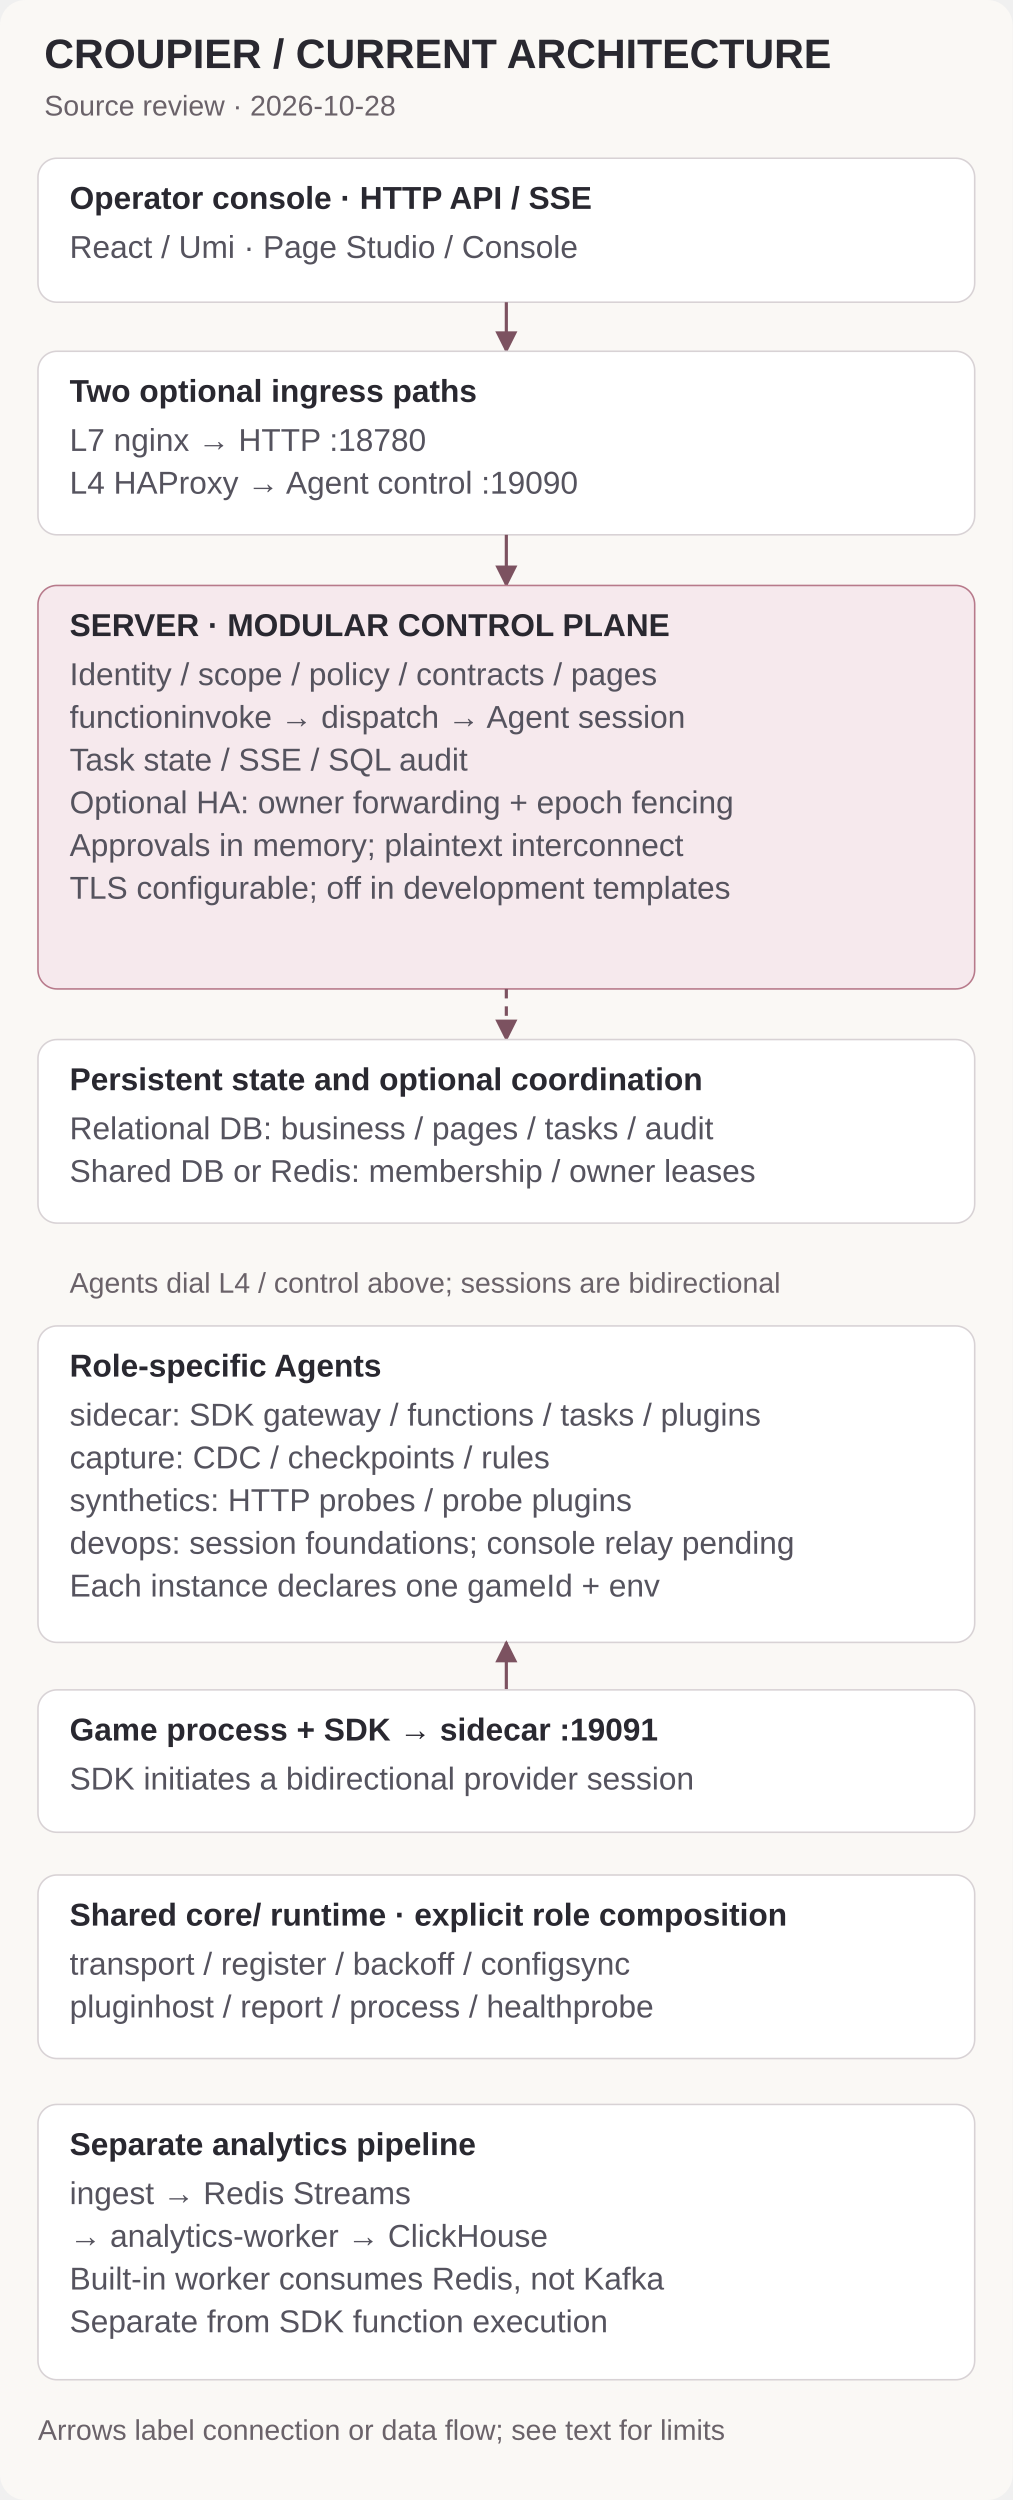
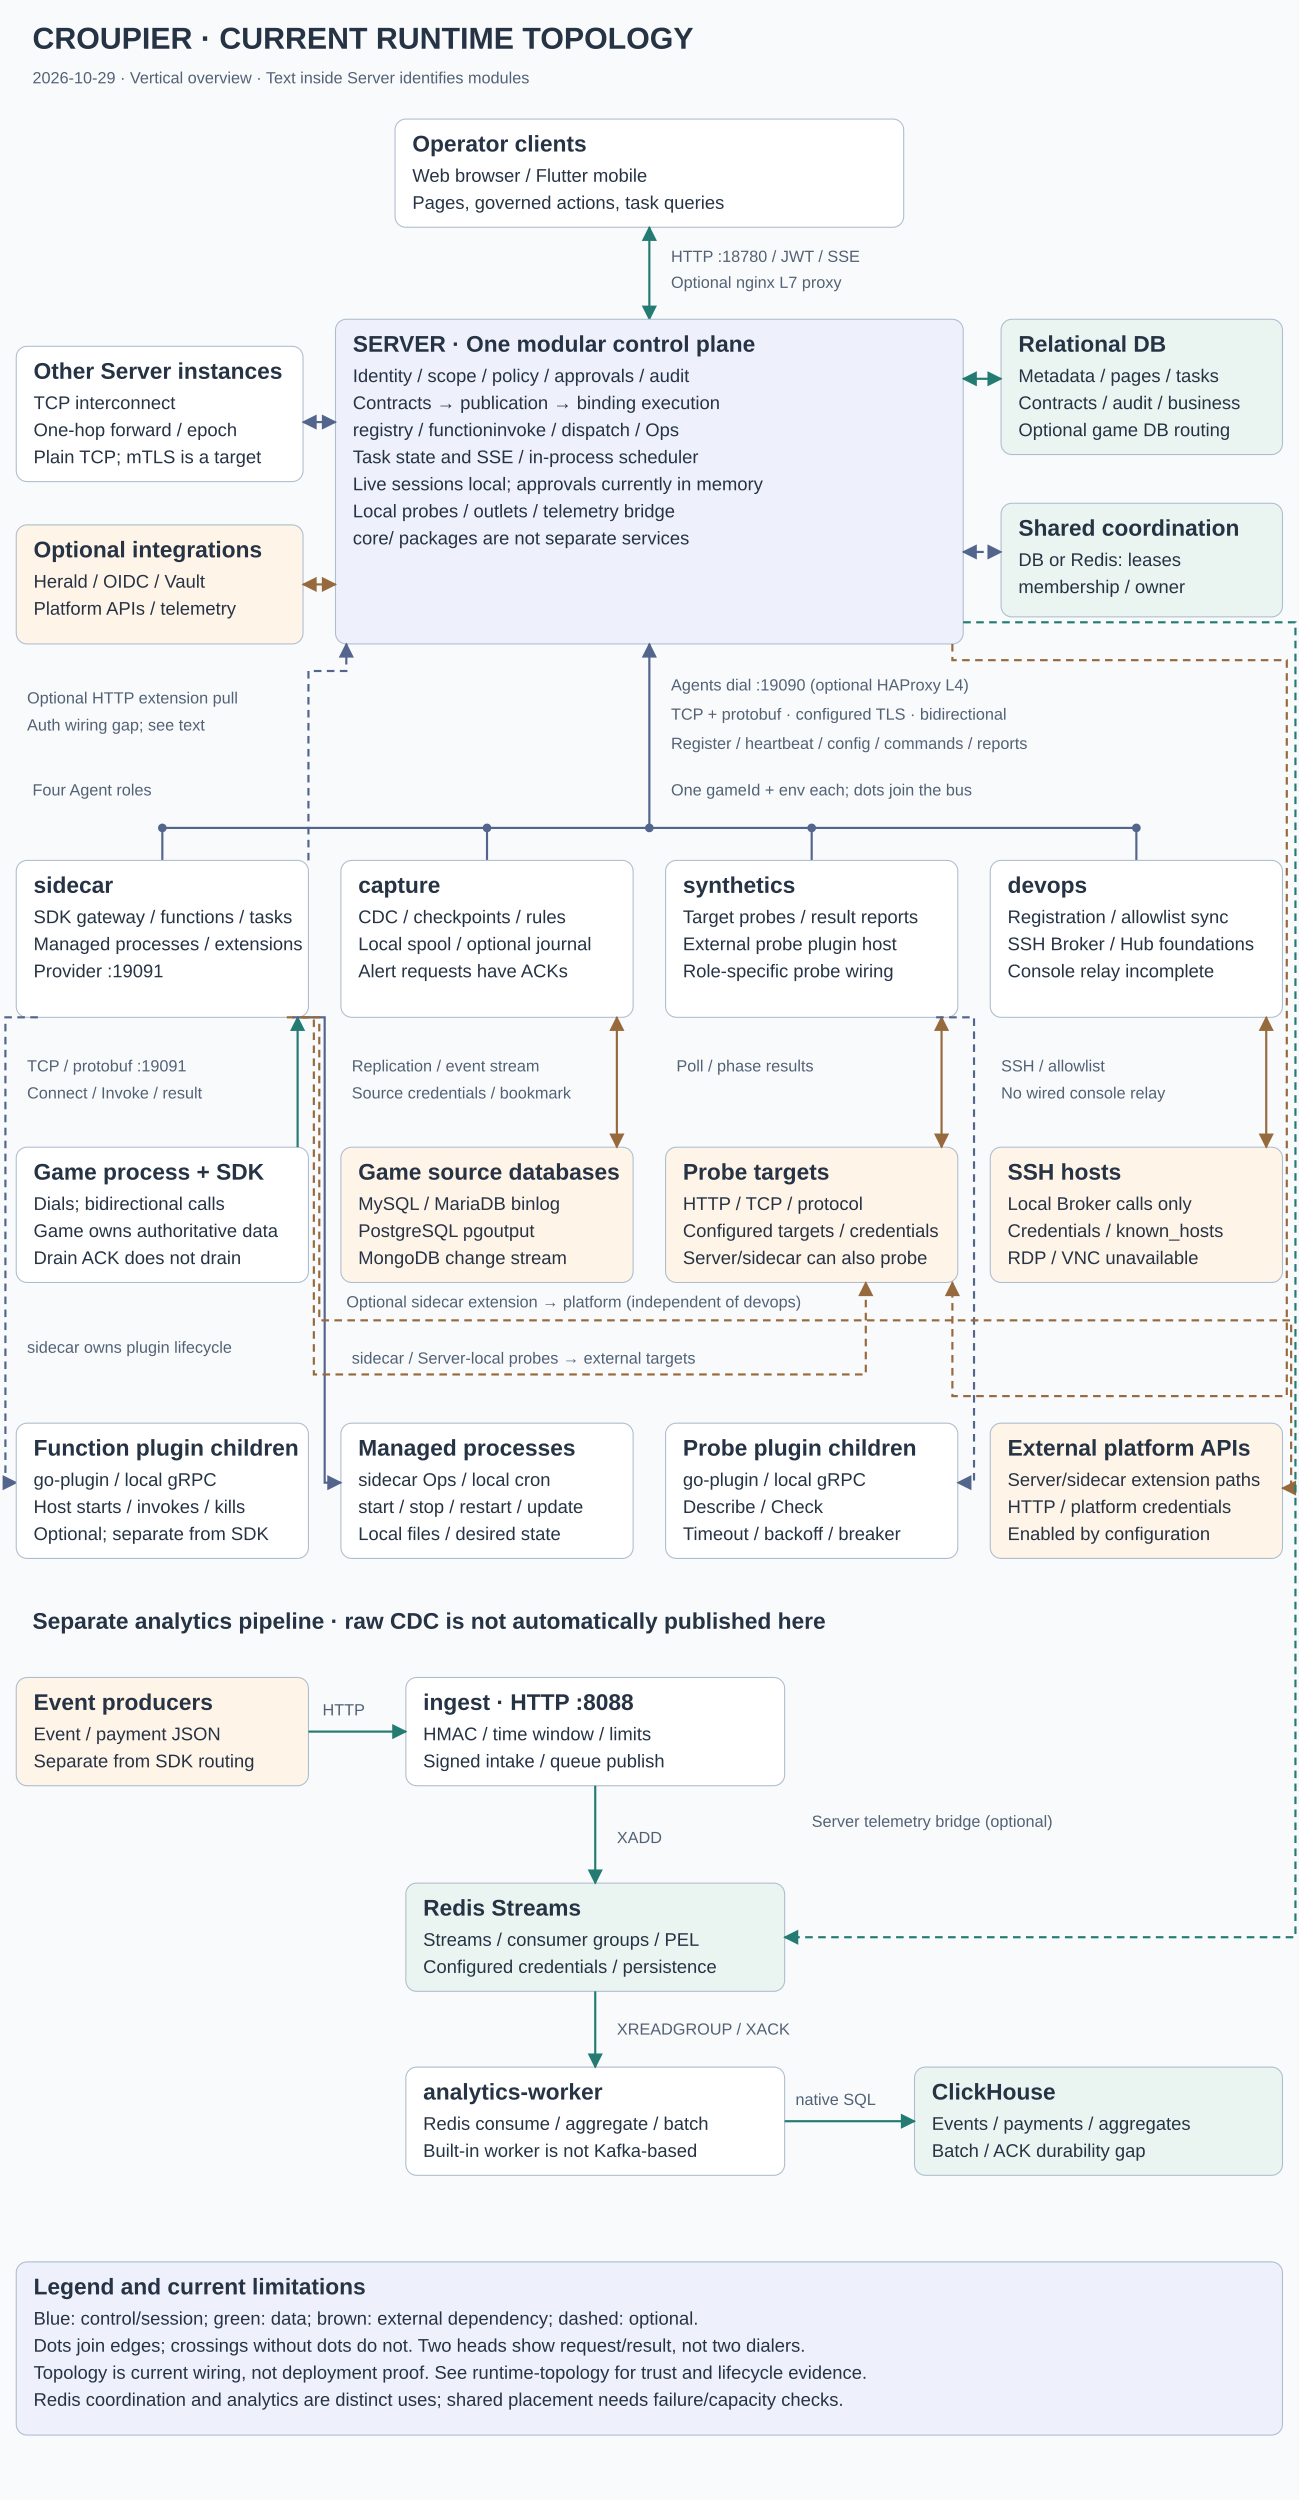
- <svg xmlns="http://www.w3.org/2000/svg" width="640" height="1580" viewBox="0 0 640 1580" role="img" aria-labelledby="title desc">
+ <svg xmlns="http://www.w3.org/2000/svg" width="1200" height="2310" viewBox="0 0 1200 2310" role="img" aria-labelledby="title desc">
  <defs>
-     <marker id="arrow" viewBox="0 0 10 10" refX="9" refY="5" markerWidth="7" markerHeight="7" orient="auto-start-reverse">
-       <path d="M0 0 L10 5 L0 10Z" fill="#7c5260" />
+     <marker id="control" viewBox="0 0 10 10" refX="9" refY="5" markerWidth="7" markerHeight="7" orient="auto-start-reverse">
+       <path d="M0 0L10 5L0 10Z" fill="#53658d" />
+     </marker>
+     <marker id="data" viewBox="0 0 10 10" refX="9" refY="5" markerWidth="7" markerHeight="7" orient="auto-start-reverse">
+       <path d="M0 0L10 5L0 10Z" fill="#237b72" />
+     </marker>
+     <marker id="external" viewBox="0 0 10 10" refX="9" refY="5" markerWidth="7" markerHeight="7" orient="auto-start-reverse">
+       <path d="M0 0L10 5L0 10Z" fill="#976a3d" />
    </marker>
  </defs>
-   <style>text{font-family:Arial,'Noto Sans CJK SC','Microsoft YaHei',sans-serif;fill:#292830} .heading{font-size:26px;font-weight:700} .label{font-size:20px;font-weight:700} .body{font-size:20px;fill:#55535e} .note{font-size:18px;fill:#6a6269} .line{fill:none;stroke:#7c5260;stroke-width:2;marker-end:url(#arrow)} .dash{stroke-dasharray:6 5}</style>
-   <rect width="640" height="1580" rx="16" fill="#faf8f5" />
-   <text x="28" y="43" class="heading">CROUPIER / CURRENT ARCHITECTURE</text>
-   <text x="28" y="73" class="note">Source review · 2026-10-28</text>
-   <rect x="24" y="100" width="592" height="91" rx="12" fill="#ffffff" stroke="#d8d2d5" />
-   <text x="44" y="132" class="label">Operator console · HTTP API / SSE</text>
-   <text x="44" y="163" class="body">React / Umi · Page Studio / Console</text>
-   <path d="M320 191 V222" class="line" />
-   <rect x="24" y="222" width="592" height="116" rx="12" fill="#ffffff" stroke="#d8d2d5" />
-   <text x="44" y="254" class="label">Two optional ingress paths</text>
-   <text x="44" y="285" class="body">L7 nginx → HTTP :18780</text>
-   <text x="44" y="312" class="body">L4 HAProxy → Agent control :19090</text>
-   <path d="M320 338 V370" class="line" />
-   <rect x="24" y="370" width="592" height="255" rx="12" fill="#f6e9ed" stroke="#b77a8b" />
-   <text x="44" y="402" class="label">SERVER · MODULAR CONTROL PLANE</text>
-   <text x="44" y="433" class="body">Identity / scope / policy / contracts / pages</text>
-   <text x="44" y="460" class="body">functioninvoke → dispatch → Agent session</text>
-   <text x="44" y="487" class="body">Task state / SSE / SQL audit</text>
-   <text x="44" y="514" class="body">Optional HA: owner forwarding + epoch fencing</text>
-   <text x="44" y="541" class="body">Approvals in memory; plaintext interconnect</text>
-   <text x="44" y="568" class="body">TLS configurable; off in development templates</text>
-   <path d="M320 625 V657" class="line dash" />
-   <rect x="24" y="657" width="592" height="116" rx="12" fill="#ffffff" stroke="#d8d2d5" />
-   <text x="44" y="689" class="label">Persistent state and optional coordination</text>
-   <text x="44" y="720" class="body">Relational DB: business / pages / tasks / audit</text>
-   <text x="44" y="747" class="body">Shared DB or Redis: membership / owner leases</text>
-   <text x="44" y="817" class="note">Agents dial L4 / control above; sessions are bidirectional</text>
-   <rect x="24" y="838" width="592" height="200" rx="12" fill="#ffffff" stroke="#d8d2d5" />
-   <text x="44" y="870" class="label">Role-specific Agents</text>
-   <text x="44" y="901" class="body">sidecar: SDK gateway / functions / tasks / plugins</text>
-   <text x="44" y="928" class="body">capture: CDC / checkpoints / rules</text>
-   <text x="44" y="955" class="body">synthetics: HTTP probes / probe plugins</text>
-   <text x="44" y="982" class="body">devops: session foundations; console relay pending</text>
-   <text x="44" y="1009" class="body">Each instance declares one gameId + env</text>
-   <path d="M320 1068 V1038" class="line" />
-   <rect x="24" y="1068" width="592" height="90" rx="12" fill="#ffffff" stroke="#d8d2d5" />
-   <text x="44" y="1100" class="label">Game process + SDK → sidecar :19091</text>
-   <text x="44" y="1131" class="body">SDK initiates a bidirectional provider session</text>
-   <rect x="24" y="1185" width="592" height="116" rx="12" fill="#ffffff" stroke="#d8d2d5" />
-   <text x="44" y="1217" class="label">Shared core/ runtime · explicit role composition</text>
-   <text x="44" y="1248" class="body">transport / register / backoff / configsync</text>
-   <text x="44" y="1275" class="body">pluginhost / report / process / healthprobe</text>
-   <rect x="24" y="1330" width="592" height="174" rx="12" fill="#ffffff" stroke="#d8d2d5" />
-   <text x="44" y="1362" class="label">Separate analytics pipeline</text>
-   <text x="44" y="1393" class="body">ingest → Redis Streams</text>
-   <text x="44" y="1420" class="body">→ analytics-worker → ClickHouse</text>
-   <text x="44" y="1447" class="body">Built-in worker consumes Redis, not Kafka</text>
-   <text x="44" y="1474" class="body">Separate from SDK function execution</text>
-   <text x="24" y="1542" class="note">Arrows label connection or data flow; see text for limits</text>
+   <style>text{font:17px Arial,'Noto Sans CJK SC','Microsoft YaHei',sans-serif;fill:#263344}.title{font-size:28px;font-weight:700}.head{font-size:21px;font-weight:700}.small{font-size:15px;fill:#526174}.edge{stroke-width:2;fill:none}.control{stroke:#53658d}.data{stroke:#237b72}.external{stroke:#976a3d}.optional{stroke-dasharray:7 5}.life{stroke:#bdc6d2;stroke-width:1.3;stroke-dasharray:5 6}.message{paint-order:stroke;stroke:#f8fafc;stroke-width:6px;stroke-linejoin:round}</style>
+   <rect width="1200" height="2310" fill="#f8fafc" />
+   <text x="30" y="45" class="title" text-anchor="start">CROUPIER · CURRENT RUNTIME TOPOLOGY</text>
+   <text x="30" y="77" class="small" text-anchor="start">2026-10-29 · Vertical overview · Text inside Server identifies modules</text>
+   <g data-node="Operator clients">
+     <rect x="365" y="110" width="470" height="100" rx="10" fill="#fff" stroke="#aebdce" />
+     <text x="381" y="140" class="head" text-anchor="start">Operator clients</text>
+     <text x="381" y="168" class="" text-anchor="start">Web browser / Flutter mobile</text>
+     <text x="381" y="193" class="" text-anchor="start">Pages, governed actions, task queries</text>
+   </g>
+   <path d="M600 210 V295" class="edge data" marker-end="url(#data)" marker-start="url(#data)" />
+   <text x="620" y="242" class="small" text-anchor="start">HTTP :18780 / JWT / SSE</text>
+   <text x="620" y="266" class="small" text-anchor="start">Optional nginx L7 proxy</text>
+   <g data-node="SERVER · One modular control plane">
+     <rect x="310" y="295" width="580" height="300" rx="10" fill="#eef1fb" stroke="#aebdce" />
+     <text x="326" y="325" class="head" text-anchor="start">SERVER · One modular control plane</text>
+     <text x="326" y="353" class="" text-anchor="start">Identity / scope / policy / approvals / audit</text>
+     <text x="326" y="378" class="" text-anchor="start">Contracts → publication → binding execution</text>
+     <text x="326" y="403" class="" text-anchor="start">registry / functioninvoke / dispatch / Ops</text>
+     <text x="326" y="428" class="" text-anchor="start">Task state and SSE / in-process scheduler</text>
+     <text x="326" y="453" class="" text-anchor="start">Live sessions local; approvals currently in memory</text>
+     <text x="326" y="478" class="" text-anchor="start">Local probes / outlets / telemetry bridge</text>
+     <text x="326" y="503" class="" text-anchor="start">core/ packages are not separate services</text>
+   </g>
+   <g data-node="Other Server instances">
+     <rect x="15" y="320" width="265" height="125" rx="10" fill="#fff" stroke="#aebdce" />
+     <text x="31" y="350" class="head" text-anchor="start">Other Server instances</text>
+     <text x="31" y="378" class="" text-anchor="start">TCP interconnect</text>
+     <text x="31" y="403" class="" text-anchor="start">One-hop forward / epoch</text>
+     <text x="31" y="428" class="" text-anchor="start">Plain TCP; mTLS is a target</text>
+   </g>
+   <path d="M310 390 H280" class="edge control" marker-end="url(#control)" marker-start="url(#control)" />
+   <g data-node="Relational DB">
+     <rect x="925" y="295" width="260" height="125" rx="10" fill="#eaf5f1" stroke="#aebdce" />
+     <text x="941" y="325" class="head" text-anchor="start">Relational DB</text>
+     <text x="941" y="353" class="" text-anchor="start">Metadata / pages / tasks</text>
+     <text x="941" y="378" class="" text-anchor="start">Contracts / audit / business</text>
+     <text x="941" y="403" class="" text-anchor="start">Optional game DB routing</text>
+   </g>
+   <path d="M890 350 H925" class="edge data" marker-end="url(#data)" marker-start="url(#data)" />
+   <g data-node="Shared coordination">
+     <rect x="925" y="465" width="260" height="105" rx="10" fill="#eaf5f1" stroke="#aebdce" />
+     <text x="941" y="495" class="head" text-anchor="start">Shared coordination</text>
+     <text x="941" y="523" class="" text-anchor="start">DB or Redis: leases</text>
+     <text x="941" y="548" class="" text-anchor="start">membership / owner</text>
+   </g>
+   <path d="M890 510 H925" class="edge control optional" marker-end="url(#control)" marker-start="url(#control)" />
+   <g data-node="Optional integrations">
+     <rect x="15" y="485" width="265" height="110" rx="10" fill="#fff4e8" stroke="#aebdce" />
+     <text x="31" y="515" class="head" text-anchor="start">Optional integrations</text>
+     <text x="31" y="543" class="" text-anchor="start">Herald / OIDC / Vault</text>
+     <text x="31" y="568" class="" text-anchor="start">Platform APIs / telemetry</text>
+   </g>
+   <path d="M310 540 H280" class="edge external optional" marker-end="url(#external)" marker-start="url(#external)" />
+   <path d="M600 765 V595" class="edge control" marker-end="url(#control)" />
+   <text x="620" y="638" class="small" text-anchor="start">Agents dial :19090 (optional HAProxy L4)</text>
+   <text x="620" y="665" class="small" text-anchor="start">TCP + protobuf · configured TLS · bidirectional</text>
+   <text x="620" y="692" class="small" text-anchor="start">Register / heartbeat / config / commands / reports</text>
+   <text x="30" y="735" class="small" text-anchor="start">Four Agent roles</text>
+   <text x="620" y="735" class="small" text-anchor="start">One gameId + env each; dots join the bus</text>
+   <path d="M285 795 V620 H320 V595" class="edge control optional" marker-end="url(#control)" />
+   <text x="25" y="650" class="small" text-anchor="start">Optional HTTP extension pull</text>
+   <text x="25" y="675" class="small" text-anchor="start">Auth wiring gap; see text</text>
+   <path d="M150 795 V765 H1050 V795" class="edge control" />
+   <path d="M450 795 V765" class="edge control" />
+   <path d="M750 795 V765" class="edge control" />
+   <circle cx="150" cy="765" r="4" fill="#53658d" />
+   <circle cx="450" cy="765" r="4" fill="#53658d" />
+   <circle cx="600" cy="765" r="4" fill="#53658d" />
+   <circle cx="750" cy="765" r="4" fill="#53658d" />
+   <circle cx="1050" cy="765" r="4" fill="#53658d" />
+   <g data-node="sidecar">
+     <rect x="15" y="795" width="270" height="145" rx="10" fill="#fff" stroke="#aebdce" />
+     <text x="31" y="825" class="head" text-anchor="start">sidecar</text>
+     <text x="31" y="853" class="" text-anchor="start">SDK gateway / functions / tasks</text>
+     <text x="31" y="878" class="" text-anchor="start">Managed processes / extensions</text>
+     <text x="31" y="903" class="" text-anchor="start">Provider :19091</text>
+   </g>
+   <g data-node="capture">
+     <rect x="315" y="795" width="270" height="145" rx="10" fill="#fff" stroke="#aebdce" />
+     <text x="331" y="825" class="head" text-anchor="start">capture</text>
+     <text x="331" y="853" class="" text-anchor="start">CDC / checkpoints / rules</text>
+     <text x="331" y="878" class="" text-anchor="start">Local spool / optional journal</text>
+     <text x="331" y="903" class="" text-anchor="start">Alert requests have ACKs</text>
+   </g>
+   <g data-node="synthetics">
+     <rect x="615" y="795" width="270" height="145" rx="10" fill="#fff" stroke="#aebdce" />
+     <text x="631" y="825" class="head" text-anchor="start">synthetics</text>
+     <text x="631" y="853" class="" text-anchor="start">Target probes / result reports</text>
+     <text x="631" y="878" class="" text-anchor="start">External probe plugin host</text>
+     <text x="631" y="903" class="" text-anchor="start">Role-specific probe wiring</text>
+   </g>
+   <g data-node="devops">
+     <rect x="915" y="795" width="270" height="145" rx="10" fill="#fff" stroke="#aebdce" />
+     <text x="931" y="825" class="head" text-anchor="start">devops</text>
+     <text x="931" y="853" class="" text-anchor="start">Registration / allowlist sync</text>
+     <text x="931" y="878" class="" text-anchor="start">SSH Broker / Hub foundations</text>
+     <text x="931" y="903" class="" text-anchor="start">Console relay incomplete</text>
+   </g>
+   <g data-node="Game process + SDK">
+     <rect x="15" y="1060" width="270" height="125" rx="10" fill="#fff" stroke="#aebdce" />
+     <text x="31" y="1090" class="head" text-anchor="start">Game process + SDK</text>
+     <text x="31" y="1118" class="" text-anchor="start">Dials; bidirectional calls</text>
+     <text x="31" y="1143" class="" text-anchor="start">Game owns authoritative data</text>
+     <text x="31" y="1168" class="" text-anchor="start">Drain ACK does not drain</text>
+   </g>
+   <path d="M275 1060 V940" class="edge data" marker-end="url(#data)" />
+   <text x="25" y="990" class="small" text-anchor="start">TCP / protobuf :19091</text>
+   <text x="25" y="1015" class="small" text-anchor="start">Connect / Invoke / result</text>
+   <g data-node="Game source databases">
+     <rect x="315" y="1060" width="270" height="125" rx="10" fill="#fff4e8" stroke="#aebdce" />
+     <text x="331" y="1090" class="head" text-anchor="start">Game source databases</text>
+     <text x="331" y="1118" class="" text-anchor="start">MySQL / MariaDB binlog</text>
+     <text x="331" y="1143" class="" text-anchor="start">PostgreSQL pgoutput</text>
+     <text x="331" y="1168" class="" text-anchor="start">MongoDB change stream</text>
+   </g>
+   <path d="M570 940 V1060" class="edge external" marker-end="url(#external)" marker-start="url(#external)" />
+   <text x="325" y="990" class="small" text-anchor="start">Replication / event stream</text>
+   <text x="325" y="1015" class="small" text-anchor="start">Source credentials / bookmark</text>
+   <g data-node="Probe targets">
+     <rect x="615" y="1060" width="270" height="125" rx="10" fill="#fff4e8" stroke="#aebdce" />
+     <text x="631" y="1090" class="head" text-anchor="start">Probe targets</text>
+     <text x="631" y="1118" class="" text-anchor="start">HTTP / TCP / protocol</text>
+     <text x="631" y="1143" class="" text-anchor="start">Configured targets / credentials</text>
+     <text x="631" y="1168" class="" text-anchor="start">Server/sidecar can also probe</text>
+   </g>
+   <path d="M870 940 V1060" class="edge external" marker-end="url(#external)" marker-start="url(#external)" />
+   <text x="625" y="990" class="small" text-anchor="start">Poll / phase results</text>
+   <g data-node="SSH hosts">
+     <rect x="915" y="1060" width="270" height="125" rx="10" fill="#fff4e8" stroke="#aebdce" />
+     <text x="931" y="1090" class="head" text-anchor="start">SSH hosts</text>
+     <text x="931" y="1118" class="" text-anchor="start">Local Broker calls only</text>
+     <text x="931" y="1143" class="" text-anchor="start">Credentials / known_hosts</text>
+     <text x="931" y="1168" class="" text-anchor="start">RDP / VNC unavailable</text>
+   </g>
+   <path d="M1170 940 V1060" class="edge external" marker-end="url(#external)" marker-start="url(#external)" />
+   <text x="925" y="990" class="small" text-anchor="start">SSH / allowlist</text>
+   <text x="925" y="1015" class="small" text-anchor="start">No wired console relay</text>
+   <path d="M35 940 H5 V1370 H15" class="edge control optional" marker-end="url(#control)" />
+   <text x="25" y="1250" class="small" text-anchor="start">sidecar owns plugin lifecycle</text>
+   <g data-node="Function plugin children">
+     <rect x="15" y="1315" width="270" height="125" rx="10" fill="#fff" stroke="#aebdce" />
+     <text x="31" y="1345" class="head" text-anchor="start">Function plugin children</text>
+     <text x="31" y="1373" class="" text-anchor="start">go-plugin / local gRPC</text>
+     <text x="31" y="1398" class="" text-anchor="start">Host starts / invokes / kills</text>
+     <text x="31" y="1423" class="" text-anchor="start">Optional; separate from SDK</text>
+   </g>
+   <g data-node="Managed processes">
+     <rect x="315" y="1315" width="270" height="125" rx="10" fill="#fff" stroke="#aebdce" />
+     <text x="331" y="1345" class="head" text-anchor="start">Managed processes</text>
+     <text x="331" y="1373" class="" text-anchor="start">sidecar Ops / local cron</text>
+     <text x="331" y="1398" class="" text-anchor="start">start / stop / restart / update</text>
+     <text x="331" y="1423" class="" text-anchor="start">Local files / desired state</text>
+   </g>
+   <path d="M270 940 H300 V1370 H315" class="edge control" marker-end="url(#control)" />
+   <g data-node="Probe plugin children">
+     <rect x="615" y="1315" width="270" height="125" rx="10" fill="#fff" stroke="#aebdce" />
+     <text x="631" y="1345" class="head" text-anchor="start">Probe plugin children</text>
+     <text x="631" y="1373" class="" text-anchor="start">go-plugin / local gRPC</text>
+     <text x="631" y="1398" class="" text-anchor="start">Describe / Check</text>
+     <text x="631" y="1423" class="" text-anchor="start">Timeout / backoff / breaker</text>
+   </g>
+   <path d="M865 940 H900 V1370 H885" class="edge control optional" marker-end="url(#control)" />
+   <path d="M880 595 V610 H1189 V1290 H880 V1185" class="edge external optional" marker-end="url(#external)" />
+   <path d="M280 940 H290 V1270 H800 V1185" class="edge external optional" marker-end="url(#external)" />
+   <text x="325" y="1260" class="small" text-anchor="start">sidecar / Server-local probes → external targets</text>
+   <g data-node="External platform APIs">
+     <rect x="915" y="1315" width="270" height="125" rx="10" fill="#fff4e8" stroke="#aebdce" />
+     <text x="931" y="1345" class="head" text-anchor="start">External platform APIs</text>
+     <text x="931" y="1373" class="" text-anchor="start">Server/sidecar extension paths</text>
+     <text x="931" y="1398" class="" text-anchor="start">HTTP / platform credentials</text>
+     <text x="931" y="1423" class="" text-anchor="start">Enabled by configuration</text>
+   </g>
+   <path d="M265 940 H295 V1220 H1193 V1375 H1185" class="edge external optional" marker-end="url(#external)" />
+   <text x="320" y="1208" class="small" text-anchor="start">Optional sidecar extension → platform (independent of devops)</text>
+   <text x="30" y="1505" class="head" text-anchor="start">Separate analytics pipeline · raw CDC is not automatically published here</text>
+   <g data-node="Event producers">
+     <rect x="15" y="1550" width="270" height="100" rx="10" fill="#fff4e8" stroke="#aebdce" />
+     <text x="31" y="1580" class="head" text-anchor="start">Event producers</text>
+     <text x="31" y="1608" class="" text-anchor="start">Event / payment JSON</text>
+     <text x="31" y="1633" class="" text-anchor="start">Separate from SDK routing</text>
+   </g>
+   <g data-node="ingest · HTTP :8088">
+     <rect x="375" y="1550" width="350" height="100" rx="10" fill="#fff" stroke="#aebdce" />
+     <text x="391" y="1580" class="head" text-anchor="start">ingest · HTTP :8088</text>
+     <text x="391" y="1608" class="" text-anchor="start">HMAC / time window / limits</text>
+     <text x="391" y="1633" class="" text-anchor="start">Signed intake / queue publish</text>
+   </g>
+   <path d="M285 1600 H375" class="edge data" marker-end="url(#data)" />
+   <text x="298" y="1585" class="small" text-anchor="start">HTTP</text>
+   <g data-node="Redis Streams">
+     <rect x="375" y="1740" width="350" height="100" rx="10" fill="#eaf5f1" stroke="#aebdce" />
+     <text x="391" y="1770" class="head" text-anchor="start">Redis Streams</text>
+     <text x="391" y="1798" class="" text-anchor="start">Streams / consumer groups / PEL</text>
+     <text x="391" y="1823" class="" text-anchor="start">Configured credentials / persistence</text>
+   </g>
+   <path d="M550 1650 V1740" class="edge data" marker-end="url(#data)" />
+   <text x="570" y="1703" class="small" text-anchor="start">XADD</text>
+   <path d="M890 575 H1197 V1790 H725" class="edge data optional" marker-end="url(#data)" />
+   <text x="750" y="1688" class="small" text-anchor="start">Server telemetry bridge (optional)</text>
+   <g data-node="analytics-worker">
+     <rect x="375" y="1910" width="350" height="100" rx="10" fill="#fff" stroke="#aebdce" />
+     <text x="391" y="1940" class="head" text-anchor="start">analytics-worker</text>
+     <text x="391" y="1968" class="" text-anchor="start">Redis consume / aggregate / batch</text>
+     <text x="391" y="1993" class="" text-anchor="start">Built-in worker is not Kafka-based</text>
+   </g>
+   <path d="M550 1840 V1910" class="edge data" marker-end="url(#data)" />
+   <text x="570" y="1880" class="small" text-anchor="start">XREADGROUP / XACK</text>
+   <g data-node="ClickHouse">
+     <rect x="845" y="1910" width="340" height="100" rx="10" fill="#eaf5f1" stroke="#aebdce" />
+     <text x="861" y="1940" class="head" text-anchor="start">ClickHouse</text>
+     <text x="861" y="1968" class="" text-anchor="start">Events / payments / aggregates</text>
+     <text x="861" y="1993" class="" text-anchor="start">Batch / ACK durability gap</text>
+   </g>
+   <path d="M725 1960 H845" class="edge data" marker-end="url(#data)" />
+   <text x="735" y="1945" class="small" text-anchor="start">native SQL</text>
+   <g data-node="Legend and current limitations">
+     <rect x="15" y="2090" width="1170" height="160" rx="10" fill="#eef1fb" stroke="#aebdce" />
+     <text x="31" y="2120" class="head" text-anchor="start">Legend and current limitations</text>
+     <text x="31" y="2148" class="" text-anchor="start">Blue: control/session; green: data; brown: external dependency; dashed: optional.</text>
+     <text x="31" y="2173" class="" text-anchor="start">Dots join edges; crossings without dots do not. Two heads show request/result, not two dialers.</text>
+     <text x="31" y="2198" class="" text-anchor="start">Topology is current wiring, not deployment proof. See runtime-topology for trust and lifecycle evidence.</text>
+     <text x="31" y="2223" class="" text-anchor="start">Redis coordination and analytics are distinct uses; shared placement needs failure/capacity checks.</text>
+   </g>
</svg>
